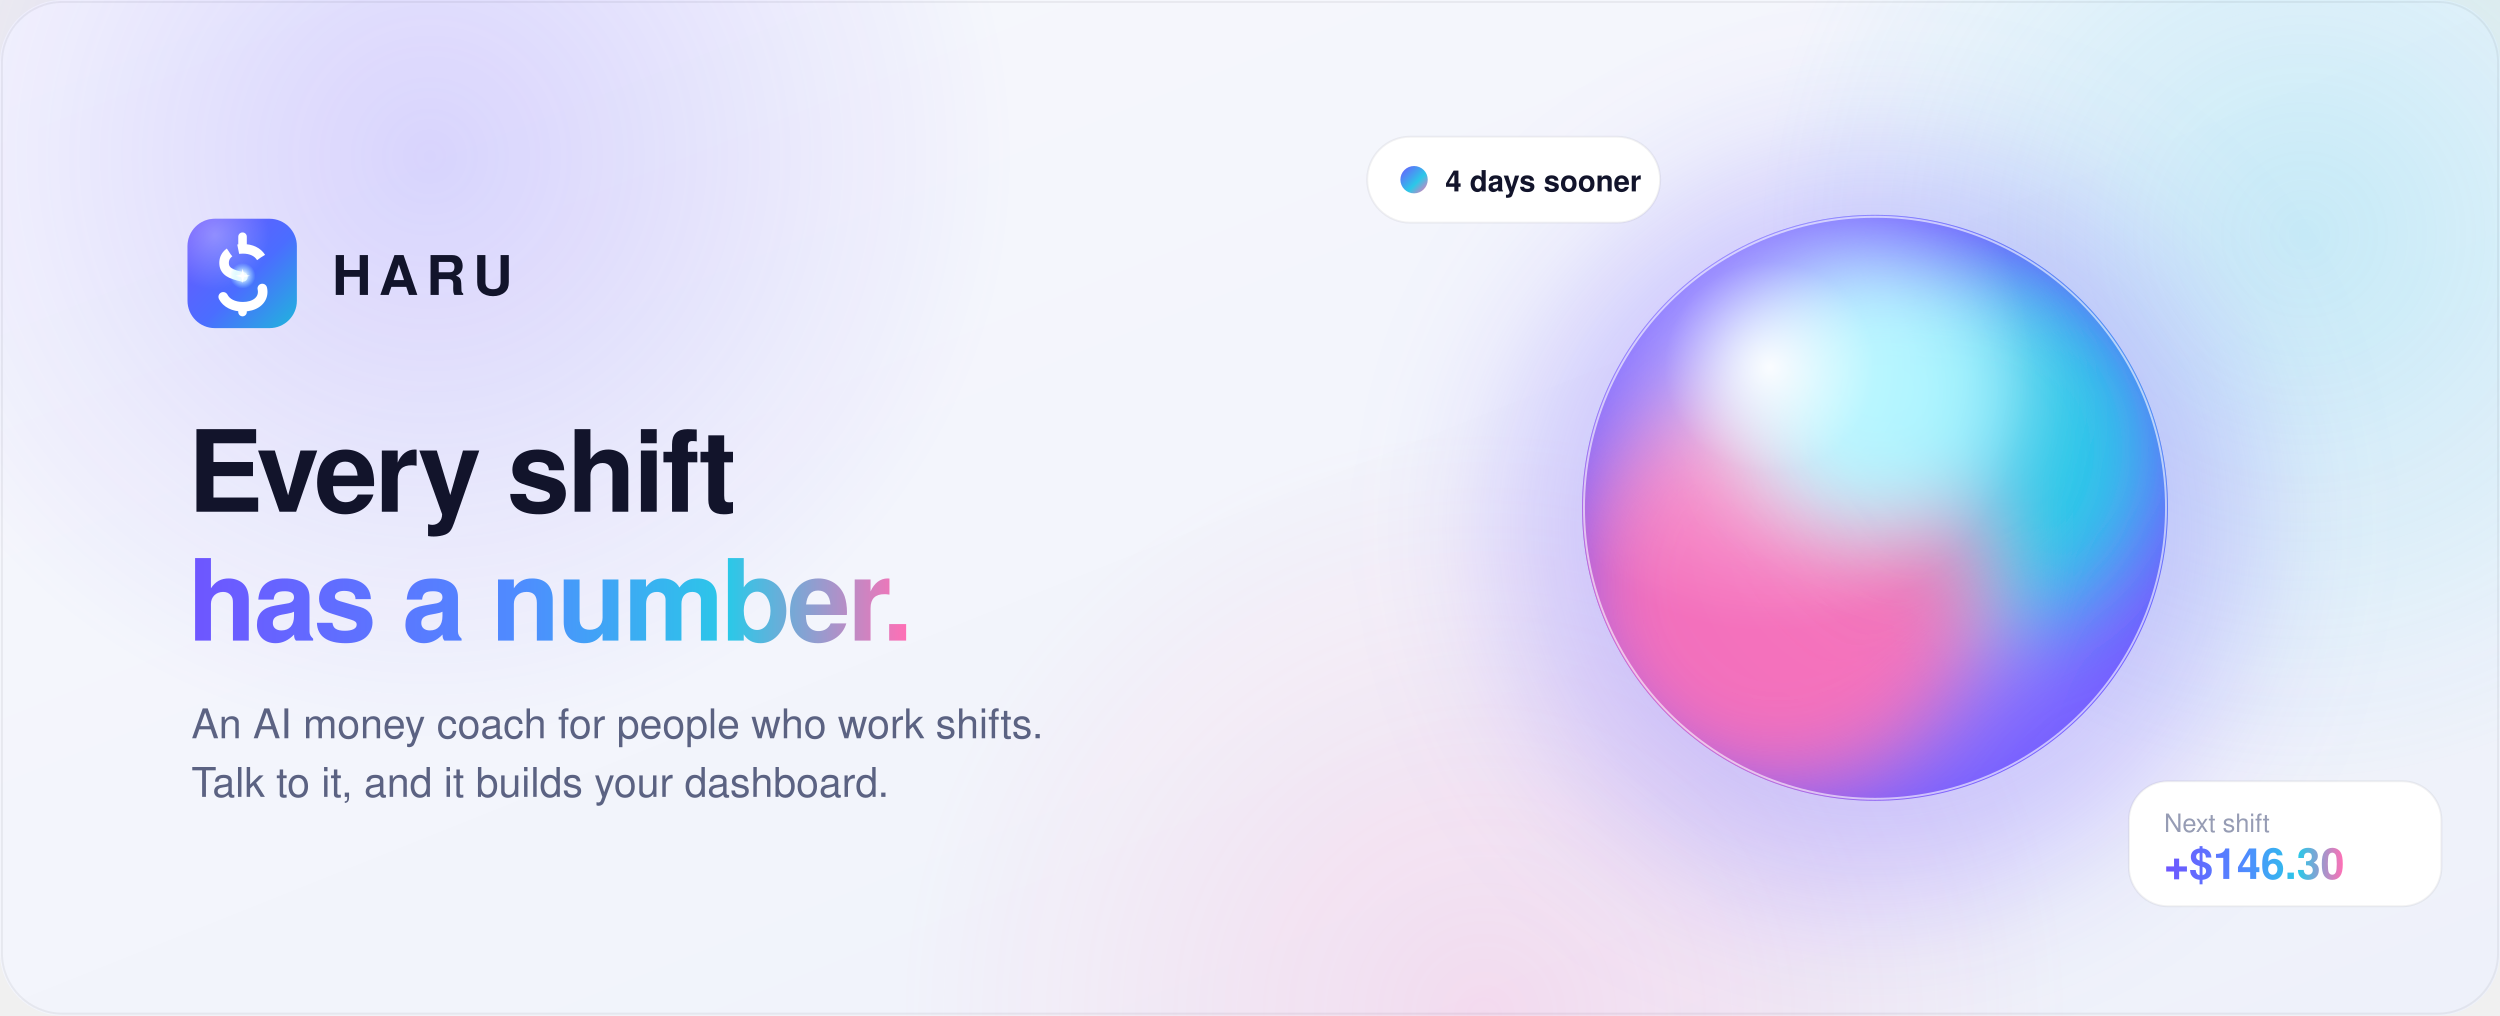
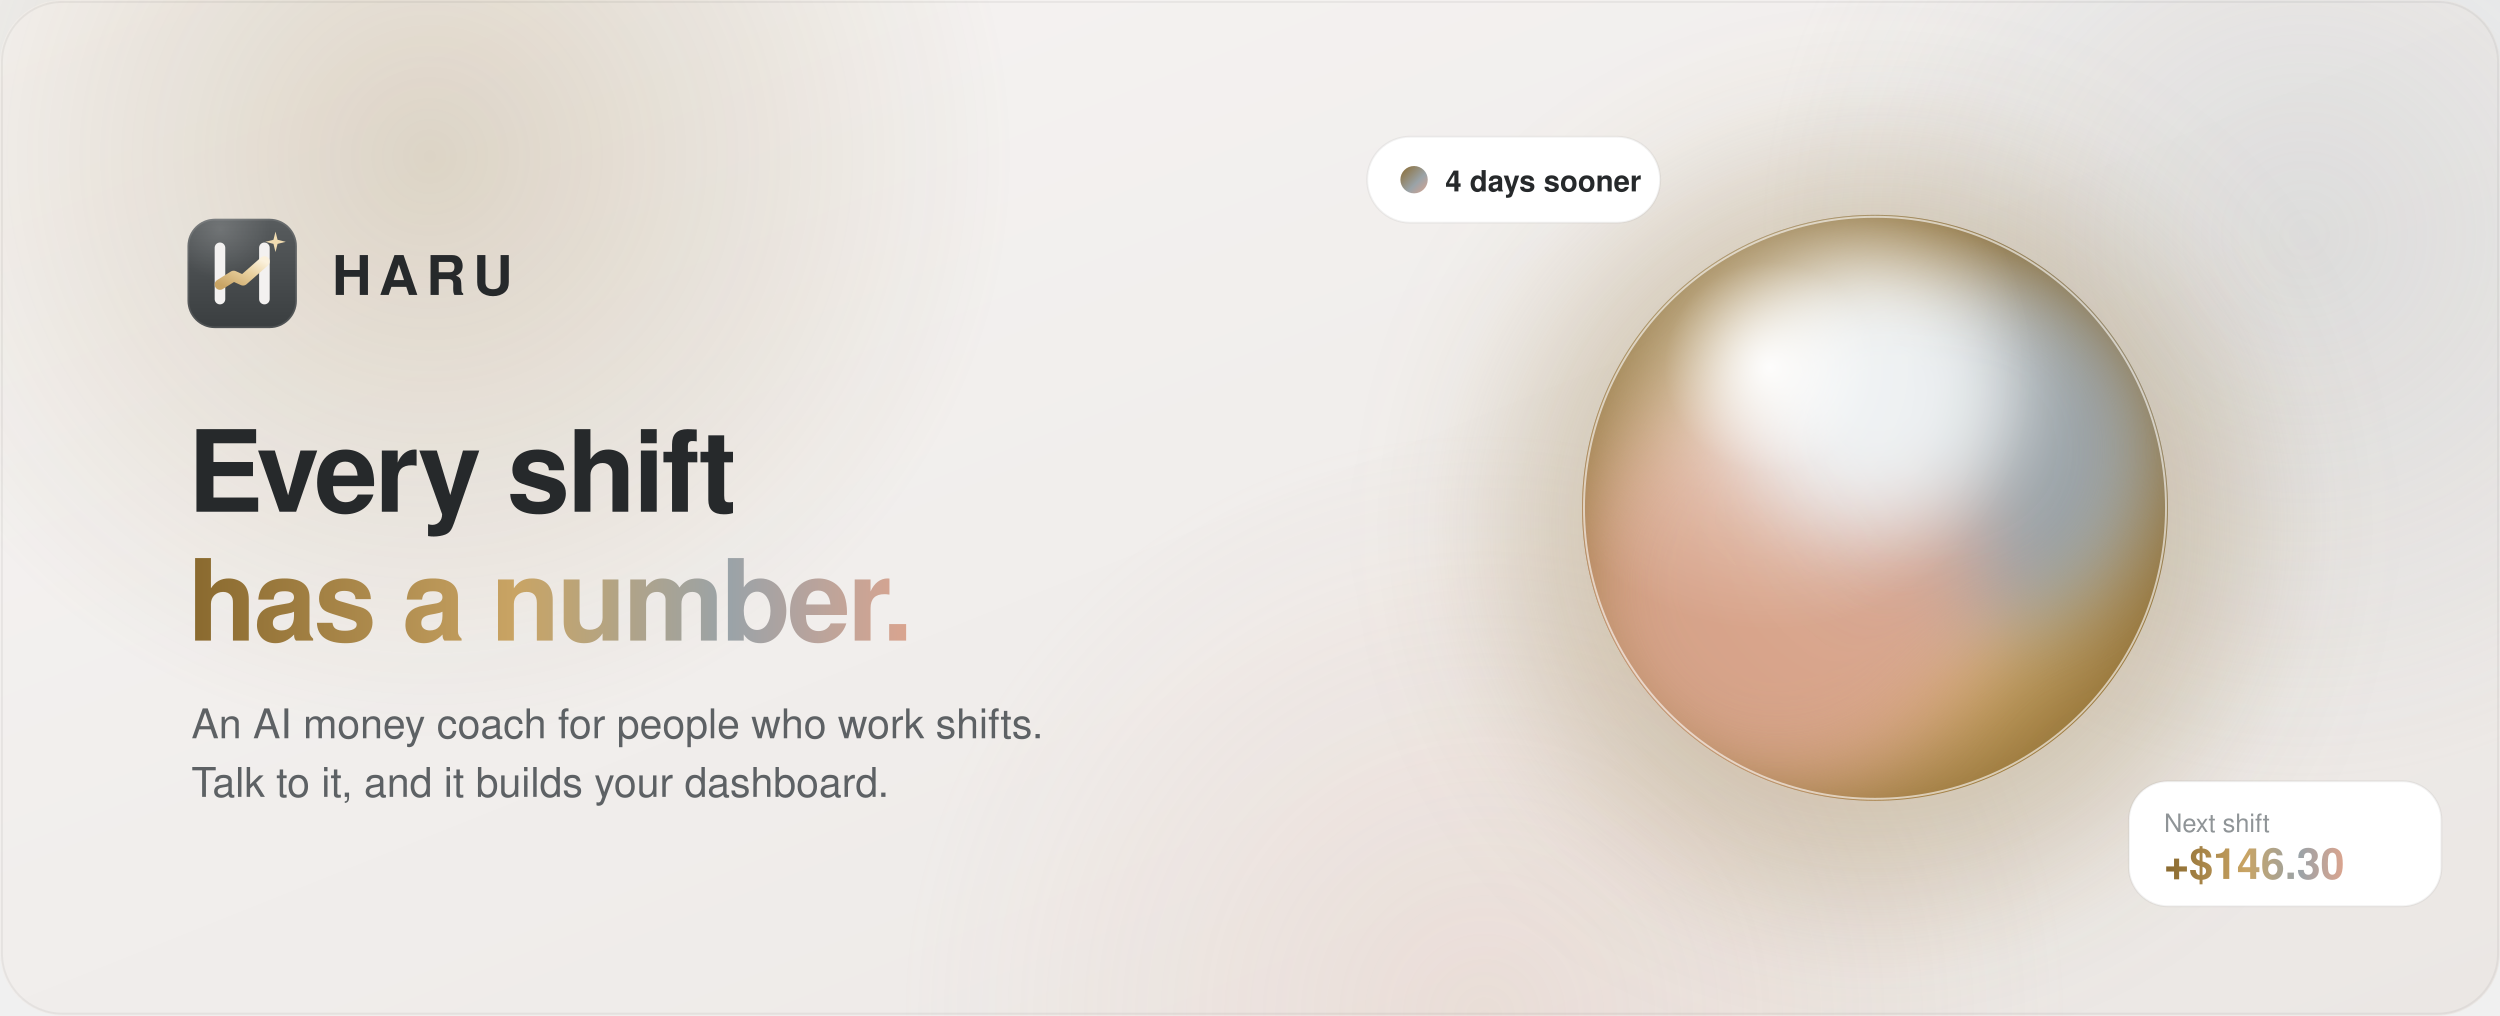
<svg xmlns="http://www.w3.org/2000/svg" width="1280" height="520" viewBox="0 0 1280 520" role="img" aria-label="HARU — every shift has a number">
  <defs>
    <linearGradient id="bg" x1="0" y1="0" x2="1" y2="1">
-       <stop offset="0" stop-color="#f7f8fd" />
-       <stop offset="1" stop-color="#eef1fa" />
+       <stop offset="0" stop-color="#f6f4f3" />
+       <stop offset="1" stop-color="#ebe7e4" />
    </linearGradient>
    <radialGradient id="l1" cx="0.5" cy="0.5" r="0.5">
-       <stop offset="0" stop-color="#6e56ff" stop-opacity=".22" />
-       <stop offset="1" stop-color="#6e56ff" stop-opacity="0" />
+       <stop offset="0" stop-color="#8a6a2f" stop-opacity=".22" />
+       <stop offset="1" stop-color="#8a6a2f" stop-opacity="0" />
    </radialGradient>
    <radialGradient id="l2" cx="0.5" cy="0.5" r="0.5">
-       <stop offset="0" stop-color="#2bc8e8" stop-opacity=".22" />
-       <stop offset="1" stop-color="#2bc8e8" stop-opacity="0" />
+       <stop offset="0" stop-color="#9aa3a8" stop-opacity=".22" />
+       <stop offset="1" stop-color="#9aa3a8" stop-opacity="0" />
    </radialGradient>
    <radialGradient id="l3" cx="0.5" cy="0.5" r="0.5">
-       <stop offset="0" stop-color="#ff6fb5" stop-opacity=".18" />
-       <stop offset="1" stop-color="#ff6fb5" stop-opacity="0" />
+       <stop offset="0" stop-color="#d9a48f" stop-opacity=".18" />
+       <stop offset="1" stop-color="#d9a48f" stop-opacity="0" />
    </radialGradient>
    <radialGradient id="orbBase" cx="0.5" cy="0.55" r="0.55">
-       <stop offset="0" stop-color="#b9adff" />
-       <stop offset=".5" stop-color="#8c7bff" />
-       <stop offset="1" stop-color="#6e56ff" />
+       <stop offset="0" stop-color="#f3e3c2" />
+       <stop offset=".5" stop-color="#c9a464" />
+       <stop offset="1" stop-color="#8a6a2f" />
    </radialGradient>
    <radialGradient id="sheen" cx="0.32" cy="0.26" r="0.45">
      <stop offset="0" stop-color="#fff" stop-opacity=".95" />
      <stop offset=".4" stop-color="#fff" stop-opacity=".3" />
      <stop offset="1" stop-color="#fff" stop-opacity="0" />
    </radialGradient>
    <filter id="blur" x="-50%" y="-50%" width="200%" height="200%">
      <feGaussianBlur stdDeviation="22" />
    </filter>
    <filter id="halo" x="-50%" y="-50%" width="200%" height="200%">
      <feGaussianBlur stdDeviation="36" />
    </filter>
    <clipPath id="orbClip">
      <circle cx="960" cy="260" r="150" />
    </clipPath>
    <linearGradient id="aur" x1="0" y1="0" x2="1" y2="0">
-       <stop offset="0" stop-color="#6e56ff" />
-       <stop offset=".45" stop-color="#4f8bff" />
-       <stop offset=".75" stop-color="#2bc8e8" />
-       <stop offset="1" stop-color="#ff6fb5" />
+       <stop offset="0" stop-color="#8a6a2f" />
+       <stop offset=".45" stop-color="#c9a464" />
+       <stop offset=".75" stop-color="#9aa3a8" />
+       <stop offset="1" stop-color="#d9a48f" />
    </linearGradient>
    <linearGradient id="edge" x1="0" y1="0" x2="1" y2="1">
-       <stop offset="0" stop-color="#6e56ff" />
-       <stop offset=".6" stop-color="#2bc8e8" />
-       <stop offset="1" stop-color="#ff6fb5" />
+       <stop offset="0" stop-color="#8a6a2f" />
+       <stop offset=".6" stop-color="#9aa3a8" />
+       <stop offset="1" stop-color="#d9a48f" />
    </linearGradient>
  </defs>
  <style>
    .t{font-family:'Segoe UI',Helvetica,Arial,sans-serif}
    .spin1{animation:o 9s linear infinite;transform-origin:960px 260px}
    .spin2{animation:o 13s linear infinite reverse;transform-origin:960px 260px}
    .spin3{animation:o 7s linear infinite;transform-origin:960px 260px}
    .breathe{animation:b 5s ease-in-out infinite;transform-origin:960px 260px}
    .drift{animation:d 18s ease-in-out infinite alternate}
    @keyframes o{to{transform:rotate(360deg)}}
    @keyframes b{50%{transform:scale(1.04)}}
    @keyframes d{to{transform:translate(-40px,20px)}}
    @media (prefers-reduced-motion:reduce){.spin1,.spin2,.spin3,.breathe,.drift{animation:none}}
  </style>
  <rect width="1280" height="520" rx="32" fill="url(#bg)" />
  <g class="drift">
    <circle cx="220" cy="80" r="300" fill="url(#l1)" />
    <circle cx="1180" cy="120" r="280" fill="url(#l2)" />
    <circle cx="760" cy="520" r="300" fill="url(#l3)" />
  </g>
-   <rect x="1" y="1" width="1278" height="518" rx="31" fill="none" stroke="#12142b" stroke-opacity=".06" />
-   <circle cx="960" cy="270" r="190" fill="#6e56ff" opacity=".28" filter="url(#halo)" class="breathe" />
+   <rect x="1" y="1" width="1278" height="518" rx="31" fill="none" stroke="#26292b" stroke-opacity=".06" />
+   <circle cx="960" cy="270" r="190" fill="#8a6a2f" opacity=".28" filter="url(#halo)" class="breathe" />
  <g class="breathe">
    <circle cx="960" cy="260" r="150" fill="url(#orbBase)" />
    <g clip-path="url(#orbClip)" filter="url(#blur)">
      <g class="spin1">
-         <circle cx="1010" cy="230" r="95" fill="#2bc8e8" />
+         <circle cx="1010" cy="230" r="95" fill="#9aa3a8" />
      </g>
      <g class="spin2">
-         <circle cx="910" cy="300" r="105" fill="#ff6fb5" opacity=".9" />
+         <circle cx="910" cy="300" r="105" fill="#d9a48f" opacity=".9" />
      </g>
      <g class="spin3">
-         <circle cx="960" cy="200" r="70" fill="#9bf2ff" />
+         <circle cx="960" cy="200" r="70" fill="#e8ecee" />
      </g>
    </g>
    <circle cx="960" cy="260" r="150" fill="url(#sheen)" />
    <circle cx="960" cy="260" r="149" fill="none" stroke="#fff" stroke-opacity=".6" />
  </g>
  <g transform="translate(96 112)">
    <g transform="scale(0.875)">
      <defs>
-         <linearGradient id="bnt" x1="0" y1="0" x2="1" y2="1">
-           <stop offset="0" stop-color="#6e56ff" />
-           <stop offset=".55" stop-color="#4b6dff" />
-           <stop offset="1" stop-color="#1fb6dc" />
+         <linearGradient id="bnt" x1="0" y1="0" x2="0" y2="1">
+           <stop offset="0" stop-color="#585c5e" />
+           <stop offset="1" stop-color="#3a3e40" />
        </linearGradient>
-         <radialGradient id="bng" cx=".5" cy=".5" r=".5">
-           <stop offset="0" stop-color="#fff" />
-           <stop offset=".35" stop-color="#e3faff" stop-opacity=".8" />
-           <stop offset="1" stop-color="#9bf2ff" stop-opacity="0" />
-         </radialGradient>
-         <radialGradient id="bns" cx=".25" cy=".15" r=".9">
-           <stop offset="0" stop-color="#fff" stop-opacity=".3" />
-           <stop offset=".55" stop-color="#fff" stop-opacity="0" />
+         <linearGradient id="bnc" x1="0" y1="1" x2="1" y2="0">
+           <stop offset="0" stop-color="#c9a464" />
+           <stop offset=".6" stop-color="#ead2a1" />
+           <stop offset="1" stop-color="#fbf1dc" />
+         </linearGradient>
+         <radialGradient id="bns" cx=".3" cy=".1" r=".9">
+           <stop offset="0" stop-color="#fff" stop-opacity=".16" />
+           <stop offset=".5" stop-color="#fff" stop-opacity="0" />
        </radialGradient>
      </defs>
      <rect width="64" height="64" rx="16" fill="url(#bnt)" />
      <rect width="64" height="64" rx="16" fill="url(#bns)" />
-       <g fill="none" stroke="#fff" stroke-linecap="round" stroke-linejoin="round">
-         <path d="M32.2 10.5v4.3" stroke-width="5" />
-         <path d="M32.2 54.6v-3.3" stroke-width="5" />
-         <path d="M43 22.6c-1.9-3.1-5.6-5-10.6-5-6.5 0-11 3.2-11 8.2 0 4.8 3.7 6.8 11 8.2" pathLength="100" stroke-width="5.6" stroke-linecap="butt" stroke-dasharray="15 5.5 38 5.5 22 100" />
-         <path d="M32.4 34c7.5 1.4 11.6 3.6 11.6 8.8 0 5.2-4.8 8.7-11.6 8.7-5.4 0-9.7-2.2-11.5-5.8" pathLength="100" stroke-width="5.6" stroke-dasharray="0 14 86 100" />
+       <rect x=".5" y=".5" width="63" height="63" rx="15.5" fill="none" stroke="#fff" stroke-opacity=".1" />
+       <g fill="none" stroke-linecap="round" stroke-linejoin="round">
+         <path d="M19 17v30M45 17v30" stroke="#f3f1f0" stroke-width="6.2" />
+         <path d="M19 38.5 L27 33.5 L32.5 36 L45 25" stroke="url(#bnc)" stroke-width="6.2" />
      </g>
-       <circle cx="32.3" cy="33.4" r="7.5" fill="url(#bng)" />
-       <path d="M32.3 29.2 L33.05 32.65 L36.5 33.4 L33.05 34.15 L32.3 37.6 L31.55 34.15 L28.1 33.4 L31.55 32.65 Z" fill="#fff" />
+       <path d="M51.5 7.5 L52.7 12.3 L57.5 13.5 L52.7 14.7 L51.5 19.5 L50.3 14.7 L45.5 13.5 L50.3 12.3 Z" fill="#f1dcb1" />
    </g>
-     <text x="74" y="39" class="t" font-size="28" font-weight="700" letter-spacing="4" fill="#12142b">HARU</text>
+     <text x="74" y="39" class="t" font-size="28" font-weight="700" letter-spacing="4" fill="#26292b">HARU</text>
  </g>
-   <text x="96" y="262" class="t" font-size="58" font-weight="700" fill="#12142b" letter-spacing="-1.5">Every shift</text>
+   <text x="96" y="262" class="t" font-size="58" font-weight="700" fill="#26292b" letter-spacing="-1.5">Every shift</text>
  <text x="96" y="328" class="t" font-size="58" font-weight="700" fill="url(#aur)" letter-spacing="-1.5">has a number.</text>
-   <text x="98" y="378" class="t" font-size="21" fill="#5b6282">An AI money coach for people who work shifts.</text>
-   <text x="98" y="408" class="t" font-size="21" fill="#5b6282">Talk to it, and it builds your dashboard.</text>
+   <text x="98" y="378" class="t" font-size="21" fill="#5d6164">An AI money coach for people who work shifts.</text>
+   <text x="98" y="408" class="t" font-size="21" fill="#5d6164">Talk to it, and it builds your dashboard.</text>
  <g transform="translate(1090 400)">
-     <rect width="160" height="64" rx="20" fill="#fff" stroke="#12142b" stroke-opacity=".06" />
-     <text x="18" y="26" class="t" font-size="13" fill="#969cb4">Next shift</text>
+     <rect width="160" height="64" rx="20" fill="#fff" stroke="#26292b" stroke-opacity=".06" />
+     <text x="18" y="26" class="t" font-size="13" fill="#8f9497">Next shift</text>
    <text x="18" y="50" class="t" font-size="22" font-weight="700" fill="url(#aur)">+$146.30</text>
  </g>
  <g transform="translate(700 70)">
-     <rect width="150" height="44" rx="22" fill="#fff" stroke="#12142b" stroke-opacity=".06" />
+     <rect width="150" height="44" rx="22" fill="#fff" stroke="#26292b" stroke-opacity=".06" />
    <circle cx="24" cy="22" r="7" fill="url(#edge)" />
-     <text x="40" y="28" class="t" font-size="15" font-weight="600" fill="#12142b">4 days sooner</text>
+     <text x="40" y="28" class="t" font-size="15" font-weight="600" fill="#26292b">4 days sooner</text>
  </g>
</svg>
